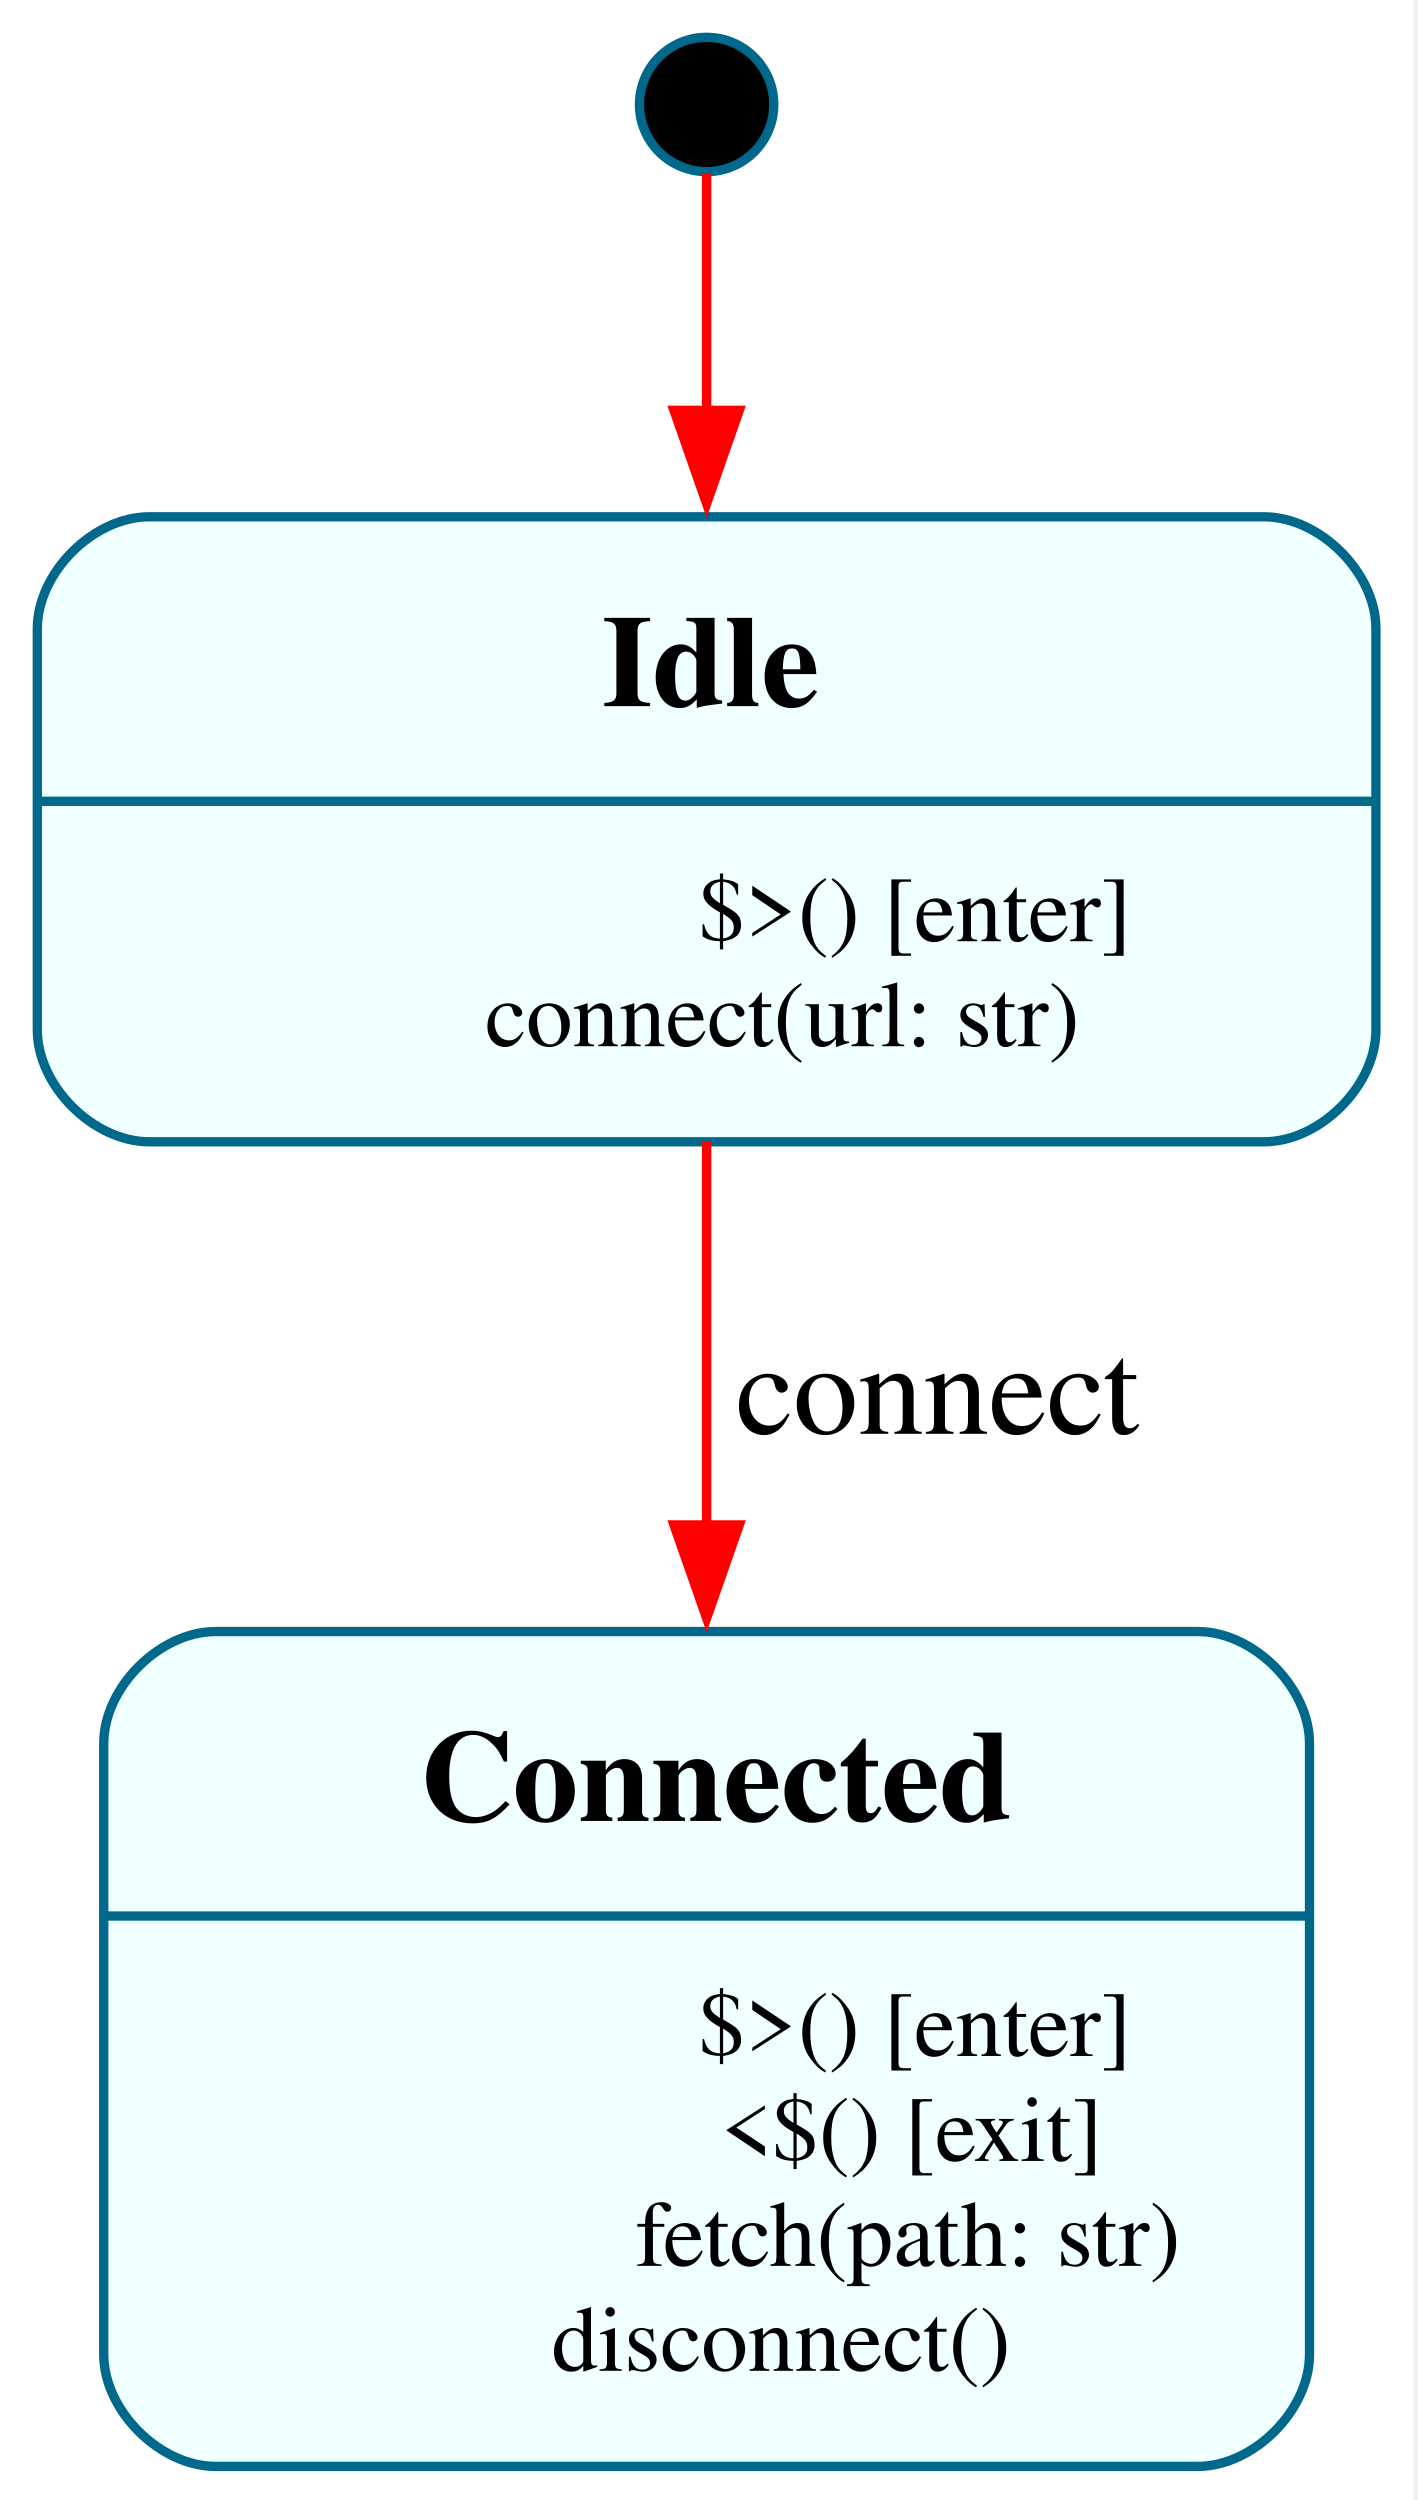
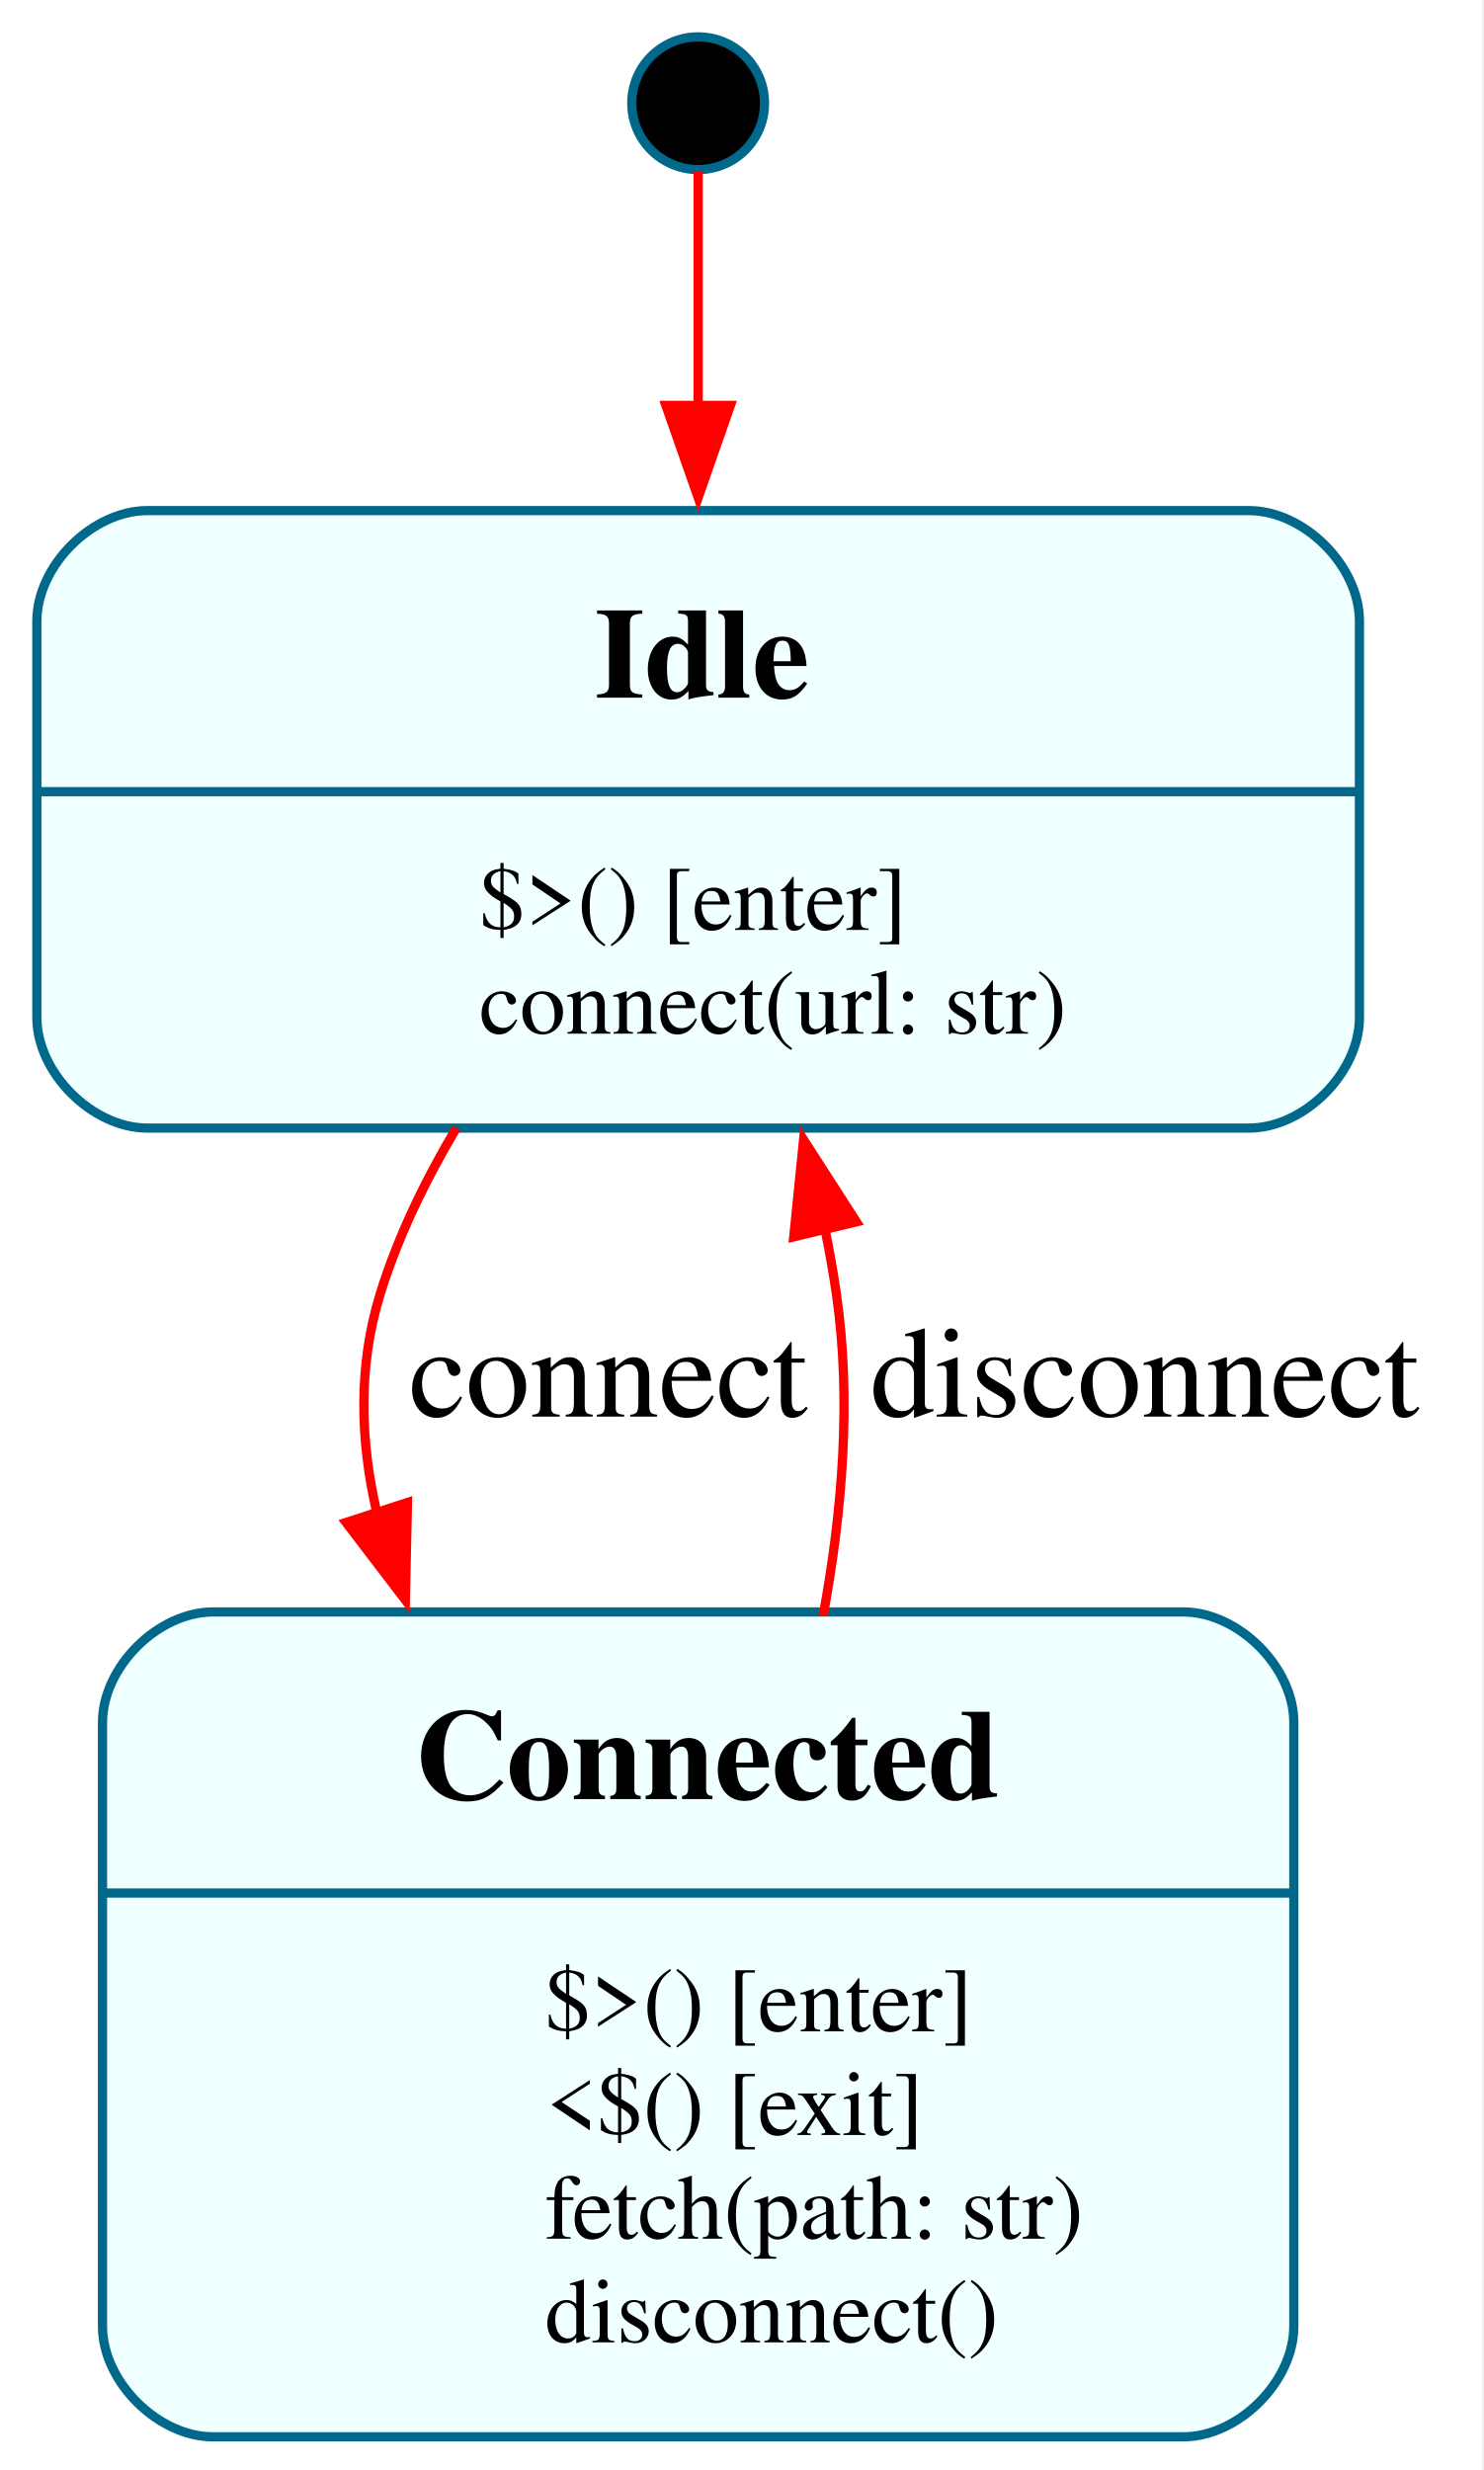
- <svg xmlns="http://www.w3.org/2000/svg" width="152pt" height="268pt" viewBox="0.00 0.00 152.00 268.00">
+ <svg xmlns="http://www.w3.org/2000/svg" width="161pt" height="268pt" viewBox="0.00 0.00 161.00 268.00">
  <g id="graph0" class="graph" transform="scale(1 1) rotate(0) translate(4 264.4)">
-     <polygon fill="white" stroke="none" points="-4,4 -4,-264.4 147.5,-264.4 147.5,4 -4,4" />
+     <polygon fill="white" stroke="none" points="-4,4 -4,-264.4 156.82,-264.4 156.82,4 -4,4" />
    <g id="node1" class="node">
      <ellipse fill="black" stroke="#00688b" cx="71.75" cy="-253.2" rx="7.2" ry="7.2" />
    </g>
    <g id="node2" class="node">
      <path fill="azure" stroke="none" d="M131.5,-209C131.5,-209 12,-209 12,-209 6,-209 0,-203 0,-197 0,-197 0,-154 0,-154 0,-148 6,-142 12,-142 12,-142 131.5,-142 131.5,-142 137.5,-142 143.5,-148 143.5,-154 143.5,-154 143.5,-197 143.5,-197 143.5,-203 137.5,-209 131.5,-209" />
      <text xml:space="preserve" text-anchor="start" x="60.5" y="-188.7" font-family="Times,serif" font-weight="bold" font-size="14.00">Idle</text>
-       <text xml:space="preserve" text-anchor="start" x="30.88" y="-163.5" font-family="Times,serif" font-size="10.00">                $&gt;() [enter]</text>
+       <text xml:space="preserve" text-anchor="start" x="8" y="-163.5" font-family="Times,serif" font-size="10.00">                $&gt;() [enter]</text>
      <text xml:space="preserve" text-anchor="start" x="8" y="-152.25" font-family="Times,serif" font-size="10.00">                connect(url: str)            </text>
      <polygon fill="#00688b" stroke="#00688b" points="0,-178.5 0,-178.5 143.5,-178.5 143.5,-178.5 0,-178.5" />
      <path fill="none" stroke="#00688b" d="M12,-142C12,-142 131.5,-142 131.5,-142 137.5,-142 143.5,-148 143.5,-154 143.5,-154 143.5,-197 143.5,-197 143.5,-203 137.5,-209 131.5,-209 131.5,-209 12,-209 12,-209 6,-209 0,-203 0,-197 0,-197 0,-154 0,-154 0,-148 6,-142 12,-142" />
    </g>
    <g id="edge1" class="edge">
      <path fill="none" stroke="red" d="M71.75,-245.75C71.75,-239.77 71.75,-230.32 71.75,-220.3" />
      <polygon fill="red" stroke="red" points="75.25,-220.41 71.75,-210.41 68.25,-220.41 75.25,-220.41" />
    </g>
    <g id="node3" class="node">
      <path fill="azure" stroke="none" d="M124.38,-89.5C124.38,-89.5 19.12,-89.5 19.12,-89.5 13.12,-89.5 7.12,-83.5 7.12,-77.5 7.12,-77.5 7.12,-12 7.12,-12 7.12,-6 13.12,0 19.12,0 19.12,0 124.38,0 124.38,0 130.38,0 136.38,-6 136.38,-12 136.38,-12 136.38,-77.5 136.38,-77.5 136.38,-83.5 130.38,-89.5 124.38,-89.5" />
      <text xml:space="preserve" text-anchor="start" x="41" y="-69.2" font-family="Times,serif" font-weight="bold" font-size="14.00">Connected</text>
-       <text xml:space="preserve" text-anchor="start" x="30.88" y="-44" font-family="Times,serif" font-size="10.00">                $&gt;() [enter]</text>
-       <text xml:space="preserve" text-anchor="start" x="33.12" y="-32.75" font-family="Times,serif" font-size="10.00">                &lt;$() [exit]</text>
-       <text xml:space="preserve" text-anchor="start" x="24.12" y="-21.5" font-family="Times,serif" font-size="10.00">                fetch(path: str)</text>
+       <text xml:space="preserve" text-anchor="start" x="15.12" y="-44" font-family="Times,serif" font-size="10.00">                $&gt;() [enter]</text>
+       <text xml:space="preserve" text-anchor="start" x="15.12" y="-32.75" font-family="Times,serif" font-size="10.00">                &lt;$() [exit]</text>
+       <text xml:space="preserve" text-anchor="start" x="15.12" y="-21.5" font-family="Times,serif" font-size="10.00">                fetch(path: str)</text>
      <text xml:space="preserve" text-anchor="start" x="15.12" y="-10.25" font-family="Times,serif" font-size="10.00">                disconnect()            </text>
      <polygon fill="#00688b" stroke="#00688b" points="7.12,-59 7.12,-59 136.38,-59 136.38,-59 7.12,-59" />
      <path fill="none" stroke="#00688b" d="M19.12,0C19.12,0 124.38,0 124.38,0 130.38,0 136.38,-6 136.38,-12 136.38,-12 136.38,-77.5 136.38,-77.5 136.38,-83.5 130.38,-89.5 124.38,-89.5 124.38,-89.5 19.12,-89.5 19.12,-89.5 13.12,-89.5 7.12,-83.5 7.12,-77.5 7.12,-77.5 7.12,-12 7.12,-12 7.12,-6 13.12,0 19.12,0" />
    </g>
    <g id="edge2" class="edge">
-       <path fill="none" stroke="red" d="M71.75,-142.01C71.75,-129.43 71.75,-114.68 71.75,-100.56" />
-       <polygon fill="red" stroke="red" points="75.25,-100.93 71.75,-90.93 68.25,-100.93 75.25,-100.93" />
-       <text xml:space="preserve" text-anchor="middle" x="96.5" y="-110.7" font-family="Times,serif" font-size="14.00"> connect </text>
+       <path fill="none" stroke="red" d="M45.52,-142.01C42.12,-136.29 39.16,-130.19 37.25,-124 34.84,-116.19 35.06,-108.12 36.89,-100.26" />
+       <polygon fill="red" stroke="red" points="40.21,-101.38 39.98,-90.79 33.55,-99.21 40.21,-101.38" />
+       <text xml:space="preserve" text-anchor="middle" x="62" y="-110.7" font-family="Times,serif" font-size="14.00"> connect </text>
+     </g>
+     <g id="edge3" class="edge">
+       <path fill="none" stroke="red" d="M85.31,-89.09C87.41,-100.42 88.4,-112.64 86.75,-124 86.41,-126.33 85.99,-128.71 85.5,-131.09" />
+       <polygon fill="red" stroke="red" points="82.12,-130.2 83.19,-140.74 88.92,-131.83 82.12,-130.2" />
+       <text xml:space="preserve" text-anchor="middle" x="120.2" y="-110.7" font-family="Times,serif" font-size="14.00"> disconnect </text>
    </g>
  </g>
</svg>
